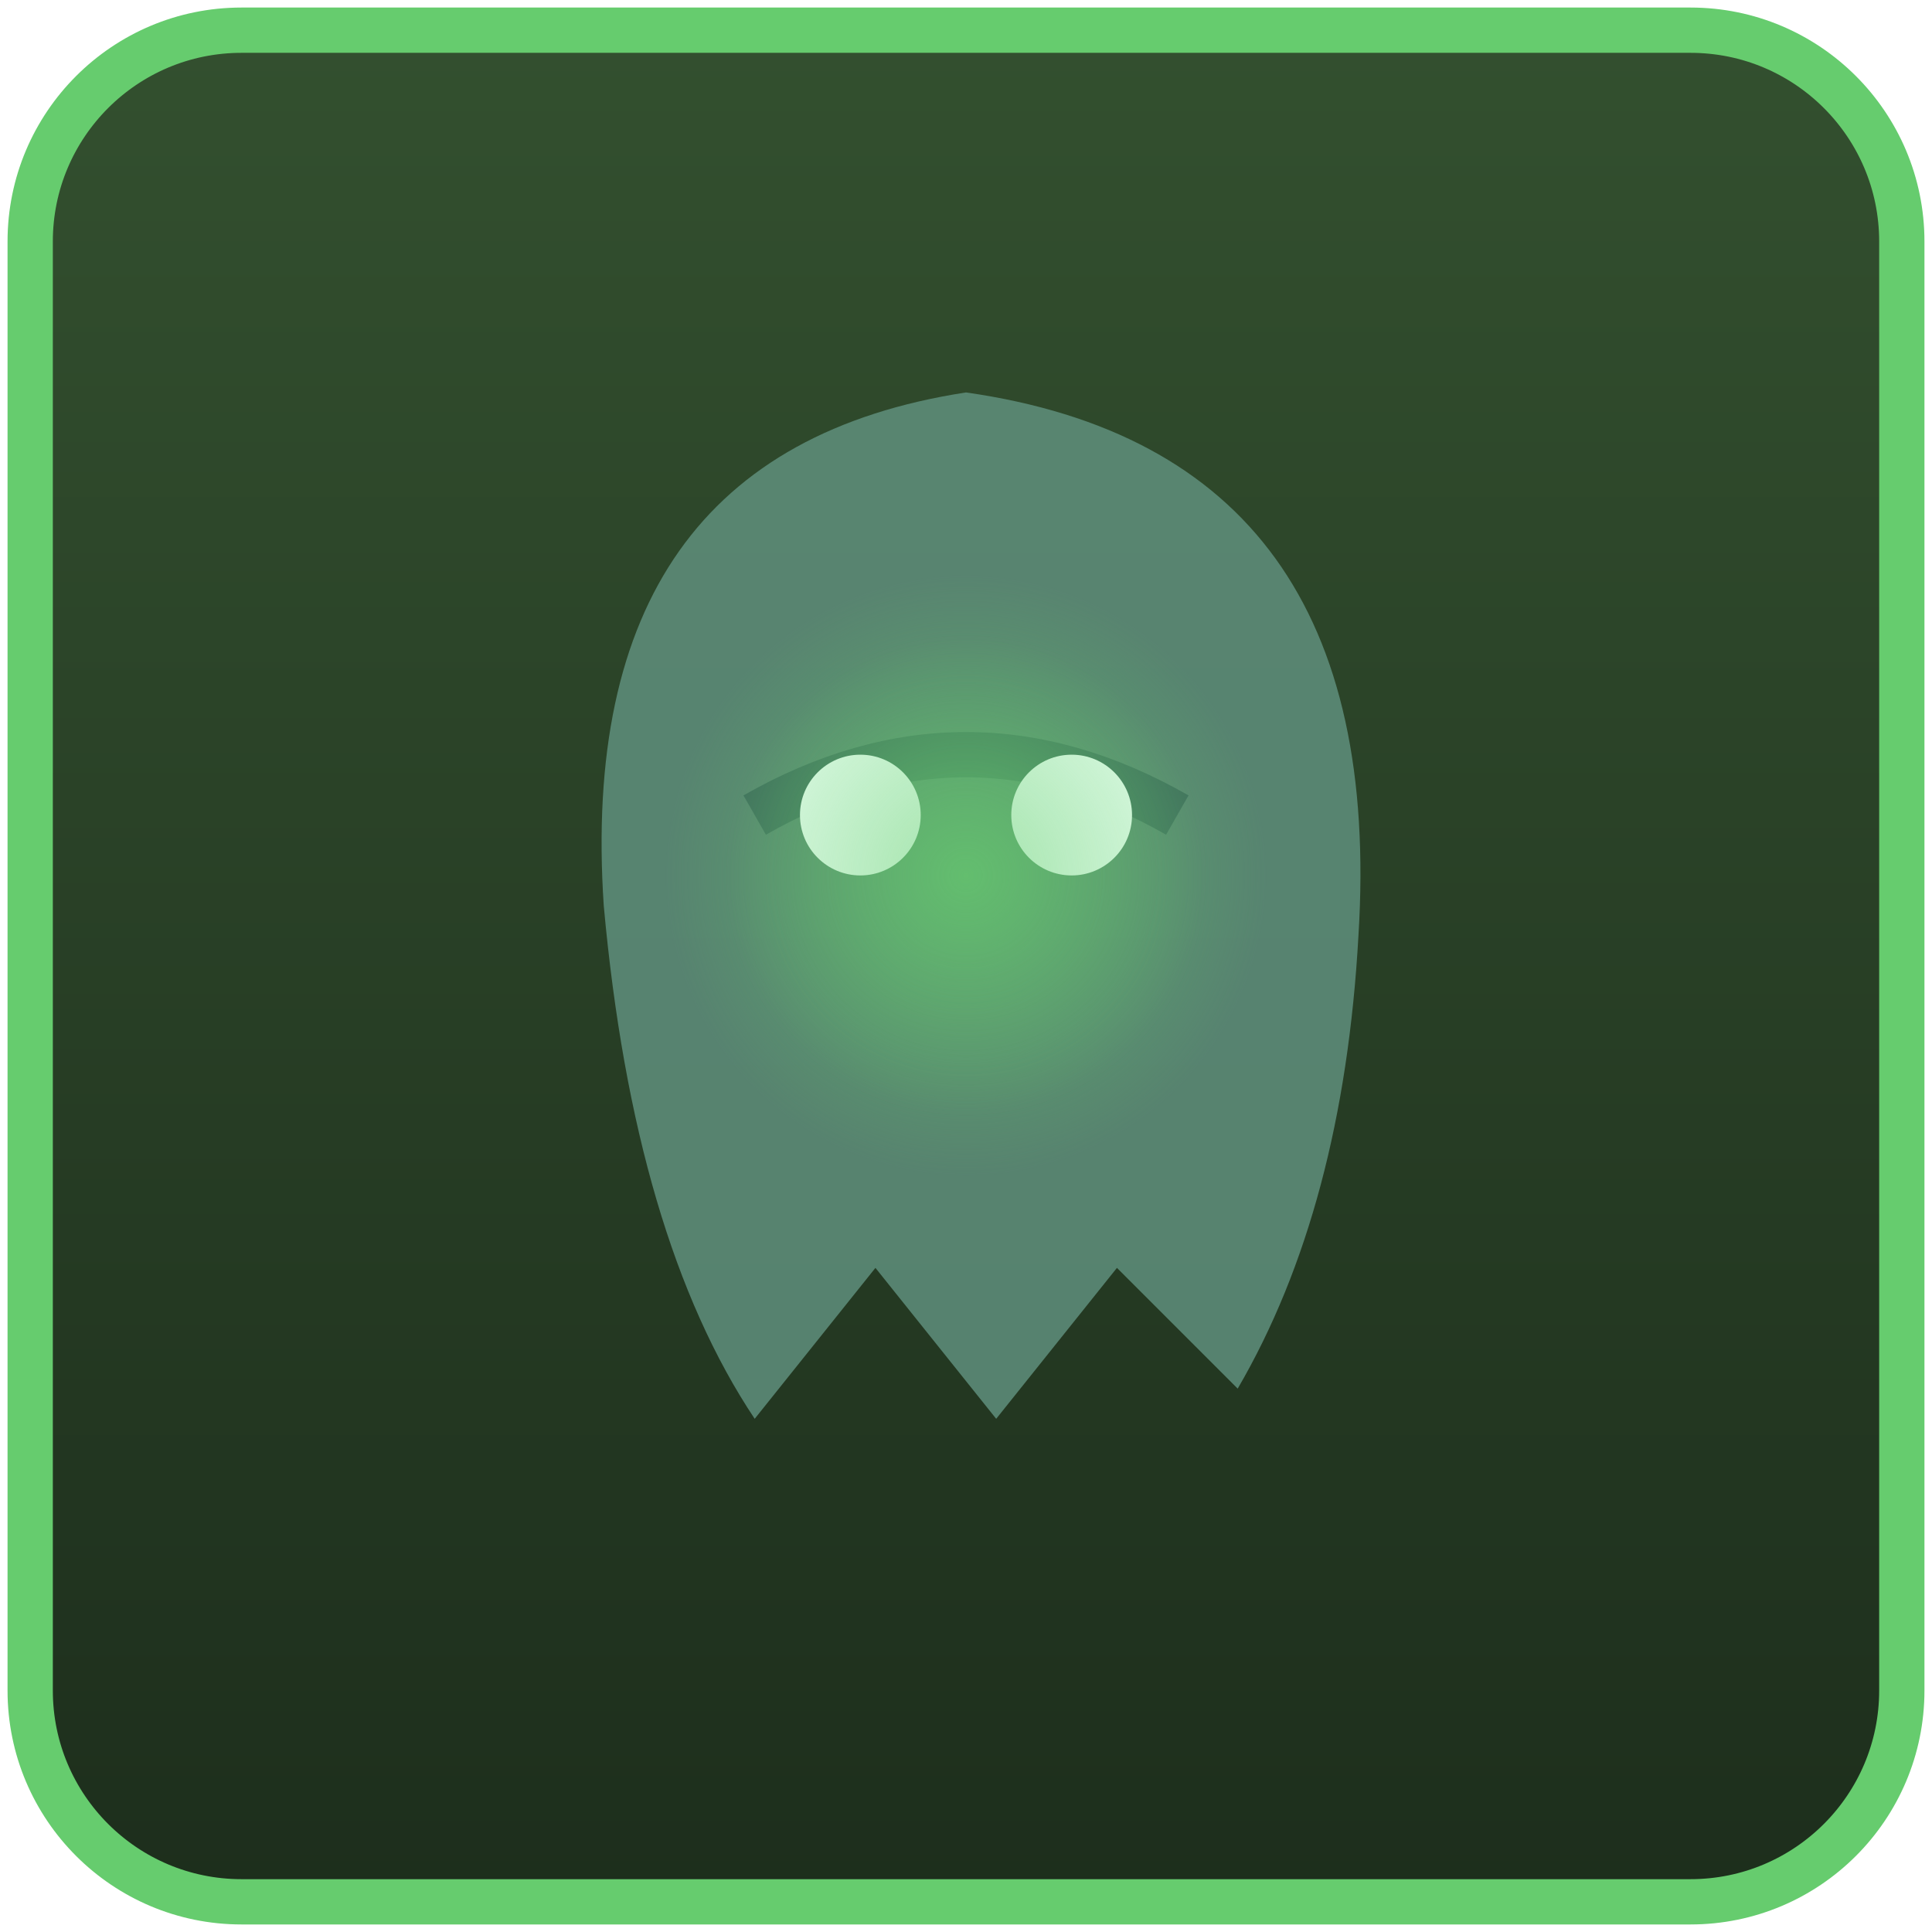
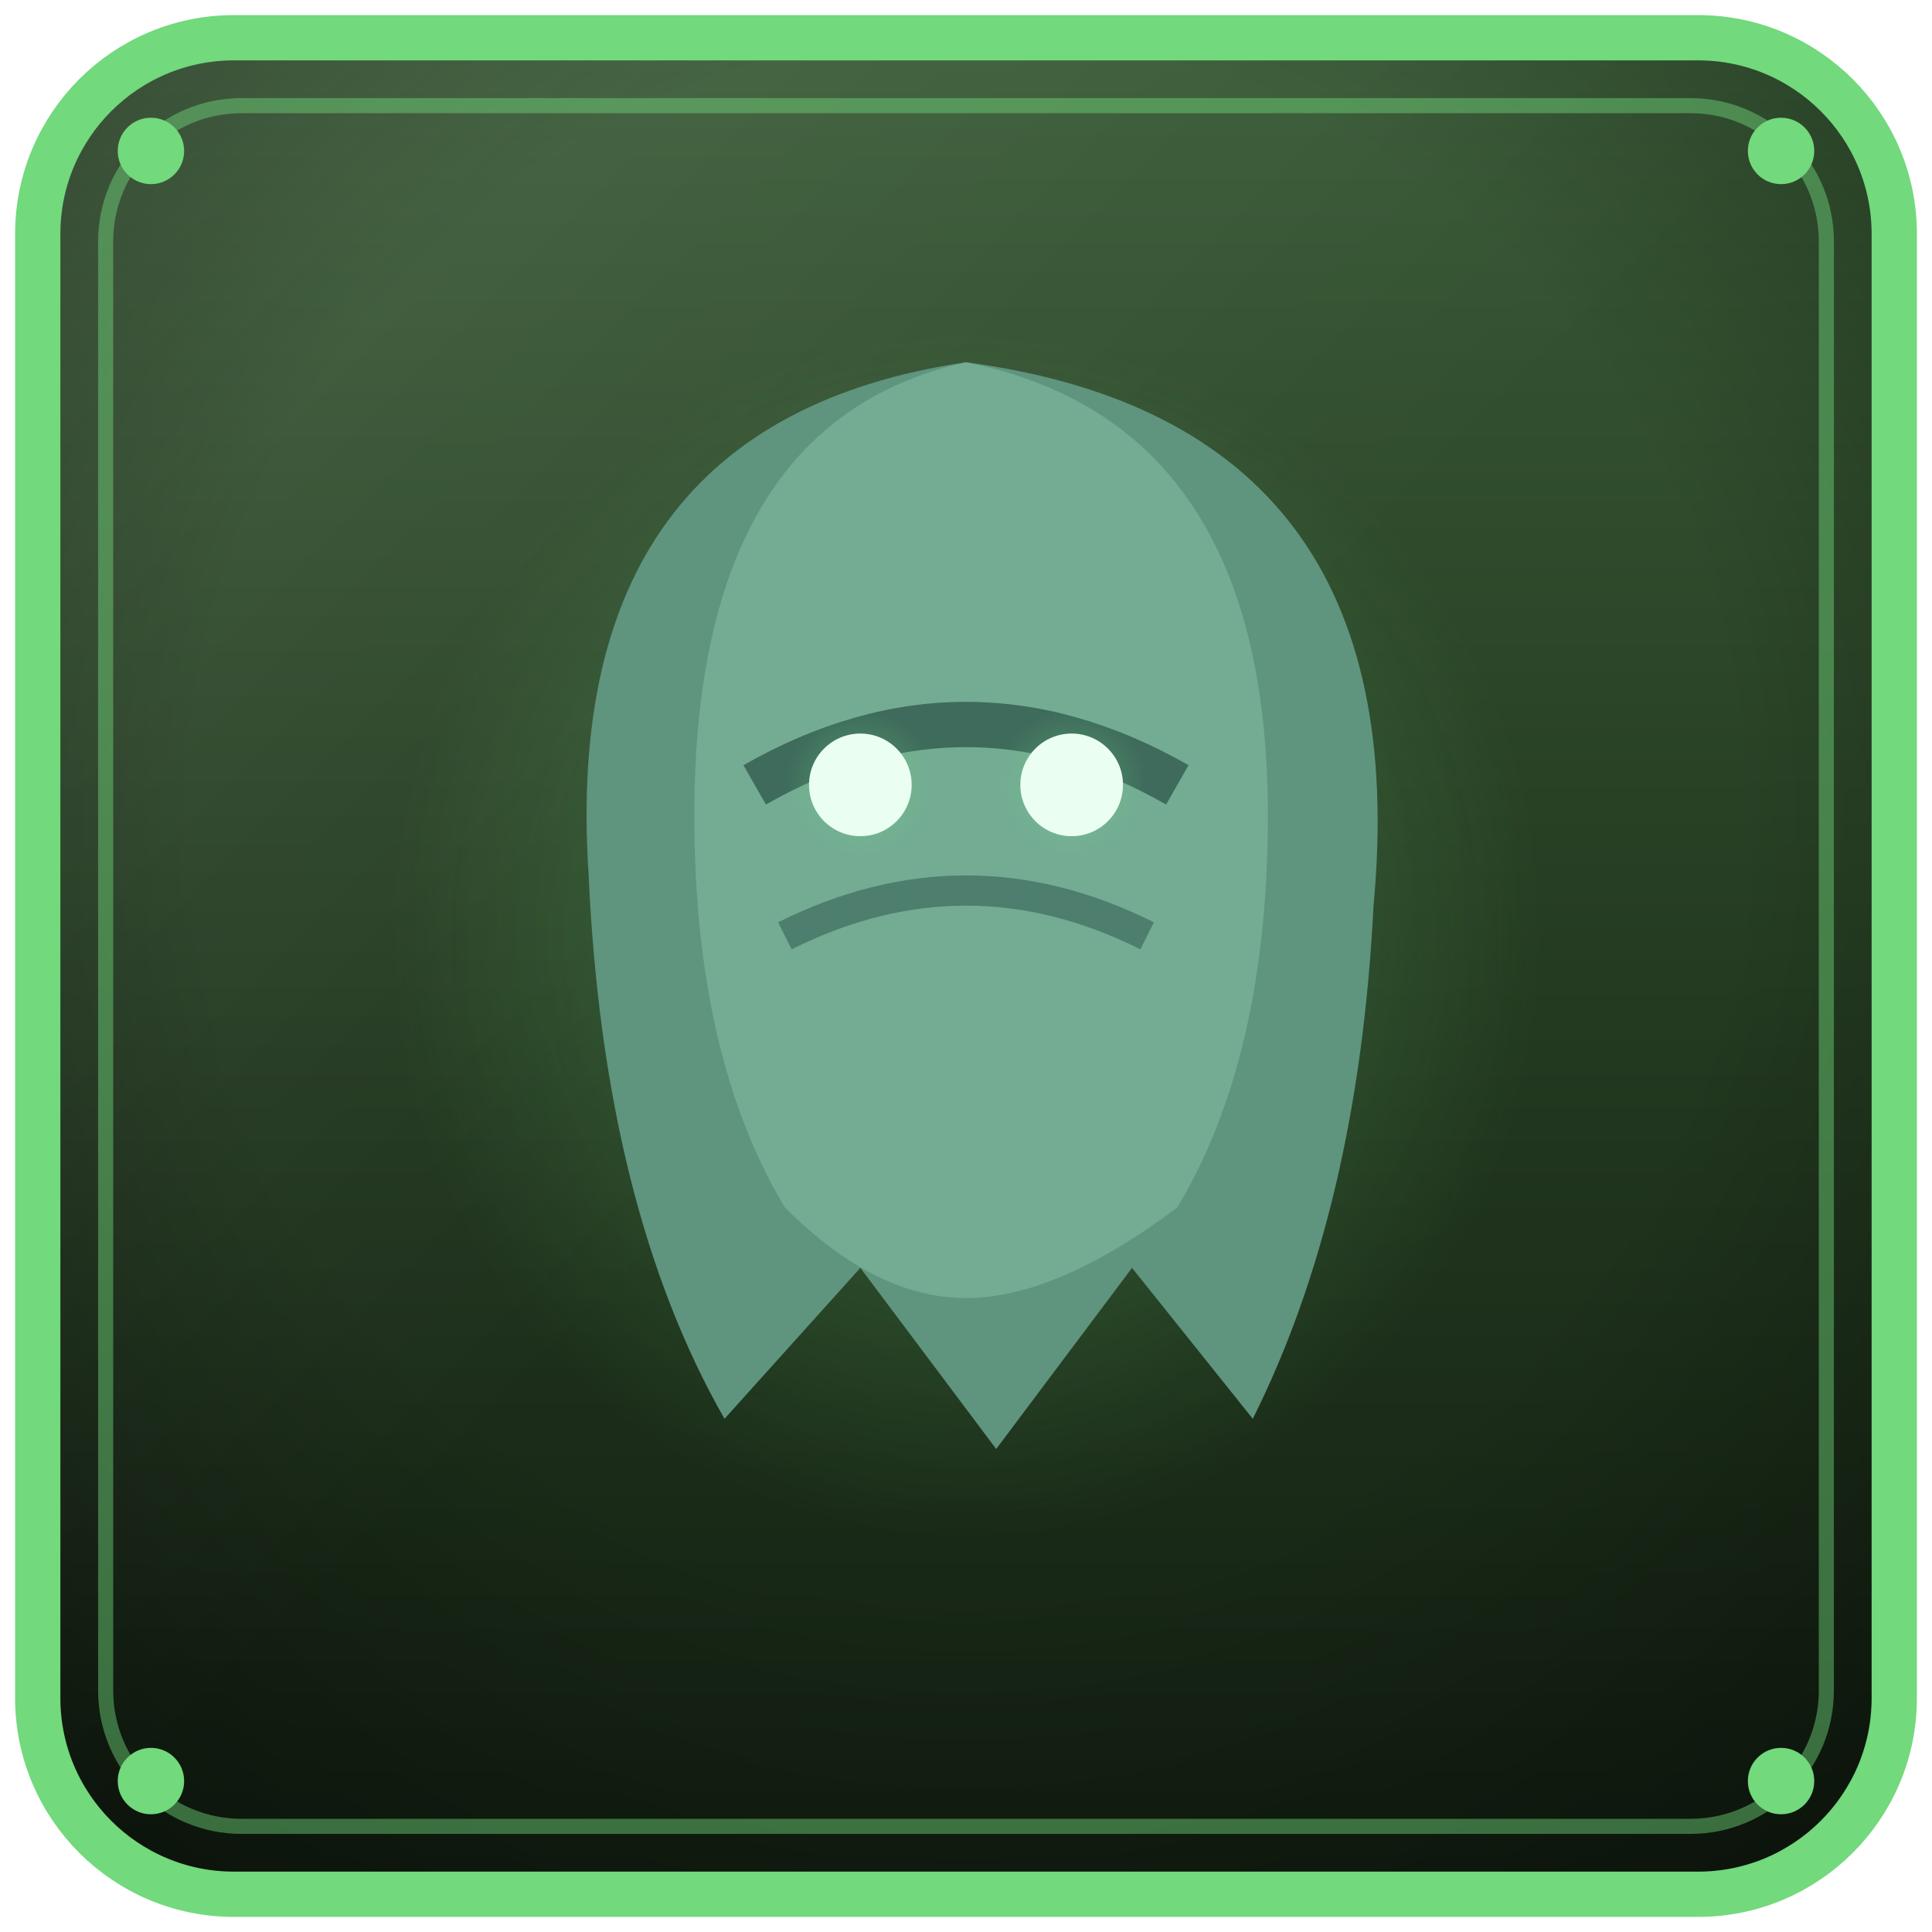
<svg xmlns="http://www.w3.org/2000/svg" width="128" height="128" viewBox="0 0 128 128">
  <defs>
    <linearGradient id="bg" x1="0" y1="0" x2="0" y2="1">
-       <stop offset="0" stop-color="#33502f" />
-       <stop offset="1" stop-color="#1d2e1c" />
+       <stop offset="0" stop-color="#3a5c37" />
+       <stop offset="0.55" stop-color="#22381f" />
+       <stop offset="1" stop-color="#121e11" />
    </linearGradient>
-     <radialGradient id="glow" cx="0.5" cy="0.5" r="0.5">
-       <stop offset="0" stop-color="#66cc6e" stop-opacity="0.55" />
-       <stop offset="1" stop-color="#66cc6e" stop-opacity="0" />
+     <radialGradient id="halo" cx="0.5" cy="0.5" r="0.5">
+       <stop offset="0" stop-color="#72d97c" stop-opacity="0.5" />
+       <stop offset="1" stop-color="#72d97c" stop-opacity="0" />
    </radialGradient>
+     <radialGradient id="vig" cx="0.5" cy="0.42" r="0.75">
+       <stop offset="0.55" stop-color="#000000" stop-opacity="0" />
+       <stop offset="1" stop-color="#000000" stop-opacity="0.42" />
+     </radialGradient>
+     <linearGradient id="beam" x1="0" y1="0" x2="1" y2="1">
+       <stop offset="0" stop-color="#ffffff" stop-opacity="0.10" />
+       <stop offset="0.5" stop-color="#ffffff" stop-opacity="0" />
+     </linearGradient>
+     <linearGradient id="metal" x1="0" y1="0" x2="0" y2="1">
+       <stop offset="0" stop-color="#e8e8ec" />
+       <stop offset="1" stop-color="#8a8a92" />
+     </linearGradient>
  </defs>
-   <rect x="2" y="2" width="124" height="124" rx="14" fill="url(#bg)" stroke="#66cc6e" stroke-width="3" />
-   <path d="M64 26 Q92 30 90 62 Q89 80 82 92 L74 84 L66 94 L58 84 L50 94 Q42 82 40 60 Q38 30 64 26 Z" fill="#5f8f7d" opacity="0.85" />
-   <path d="M50 54 Q64 46 78 54" stroke="#3e6b5c" stroke-width="3" fill="none" />
-   <circle cx="64" cy="58" r="16" fill="url(#glow)" />
-   <circle cx="57" cy="54" r="4" fill="#eafff2" />
-   <circle cx="71" cy="54" r="4" fill="#eafff2" />
-   <circle cx="64" cy="58" r="20" fill="url(#glow)" />
+   <rect x="2" y="2" width="124" height="124" rx="14" fill="url(#bg)" />
+   <rect x="2" y="2" width="124" height="124" rx="14" fill="url(#beam)" />
+   <ellipse cx="64" cy="62" rx="38" ry="40" fill="url(#halo)" opacity="0.7" />
+   <path d="M64 24 Q94 28 91 60 Q90 80 83 94 L75 84 L66 96 L57 84 L48 94 Q40 80 39 58 Q37 28 64 24 Z" fill="#5f947f" />
+   <path d="M64 24 Q84 28 84 54 Q84 70 78 80 Q70 86 64 86 Q58 86 52 80 Q46 70 46 54 Q46 28 64 24 Z" fill="#79b39a" opacity="0.75" />
+   <path d="M50 52 Q64 44 78 52" stroke="#3e6b5c" stroke-width="3" fill="none" />
+   <path d="M52 62 Q64 56 76 62" stroke="#3e6b5c" stroke-width="2" fill="none" opacity="0.7" />
+   <circle cx="57" cy="52" r="5" fill="url(#halo)" opacity="0.8" />
+   <circle cx="71" cy="52" r="5" fill="url(#halo)" opacity="0.8" />
+   <circle cx="57" cy="52" r="3.4" fill="#eafff2" />
+   <circle cx="71" cy="52" r="3.4" fill="#eafff2" />
+   <rect x="2" y="2" width="124" height="124" rx="14" fill="url(#vig)" />
+   <rect x="2.5" y="2.5" width="123" height="123" rx="13" fill="none" stroke="#72d97c" stroke-width="3" />
+   <rect x="7" y="7" width="114" height="114" rx="9" fill="none" stroke="#72d97c" stroke-width="1" opacity="0.45" />
+   <circle cx="10" cy="10" r="2.2" fill="#72d97c" />
+   <circle cx="118" cy="10" r="2.2" fill="#72d97c" />
+   <circle cx="10" cy="118" r="2.2" fill="#72d97c" />
+   <circle cx="118" cy="118" r="2.2" fill="#72d97c" />
</svg>
